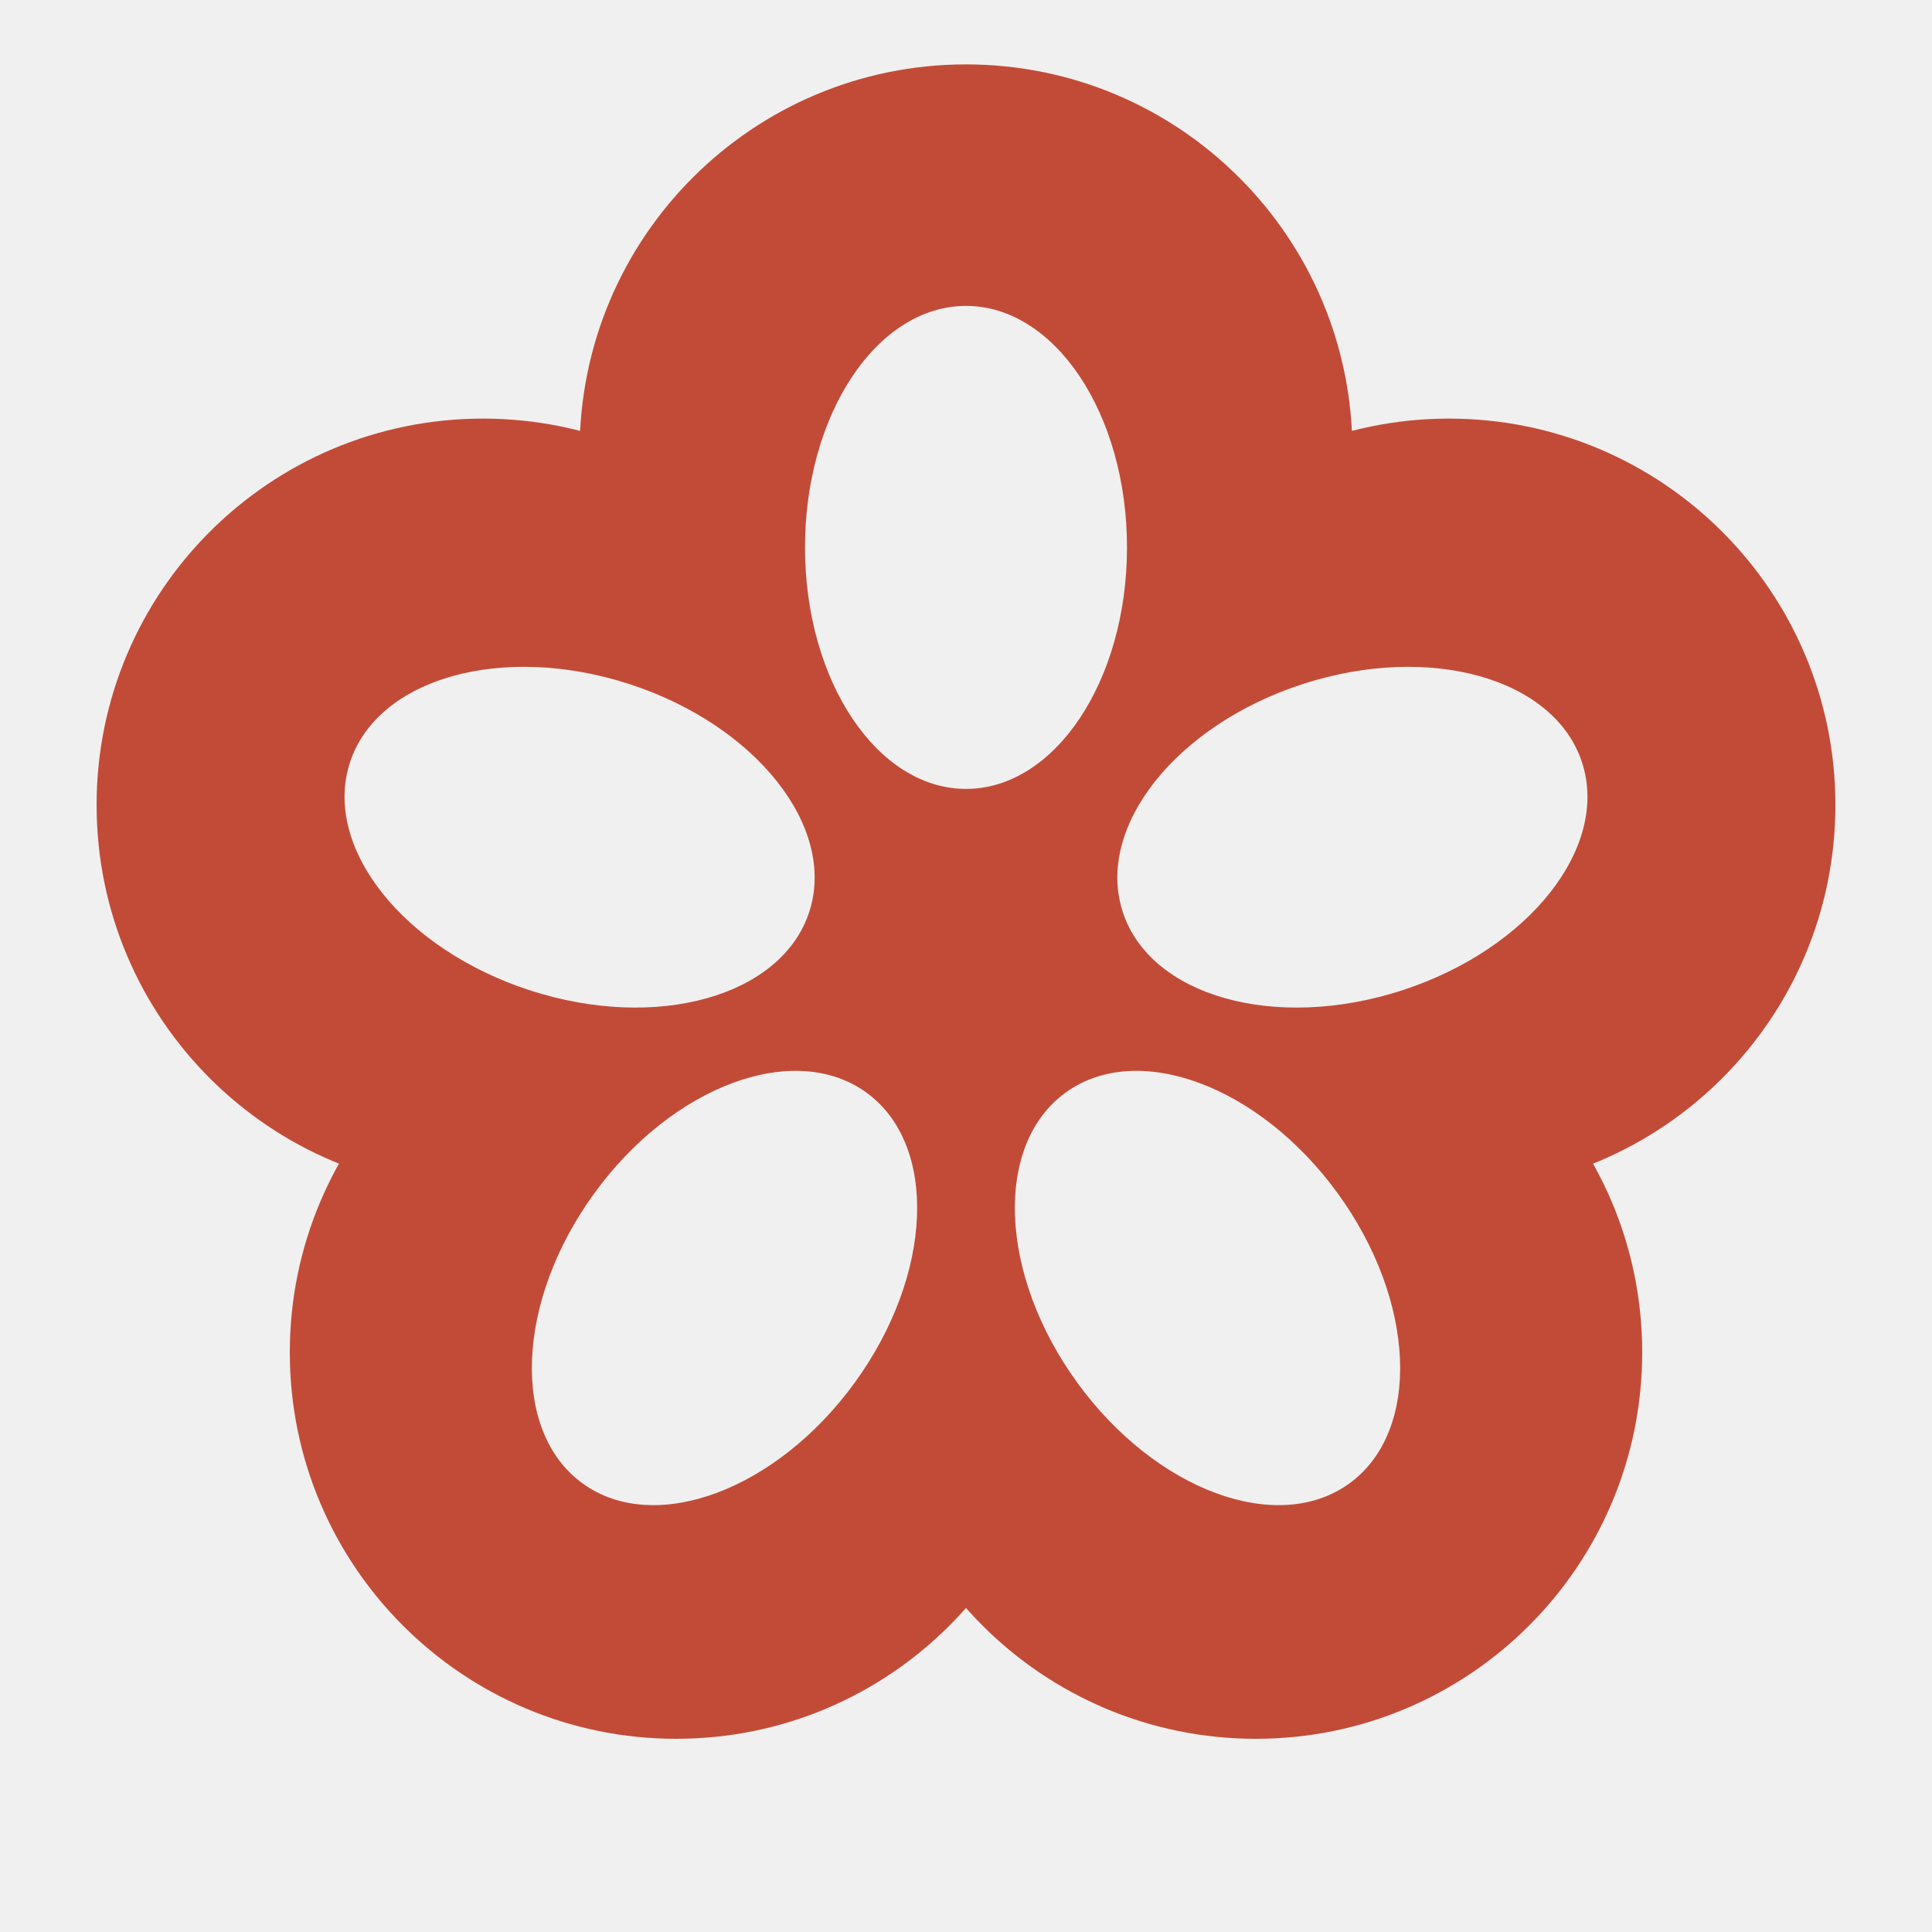
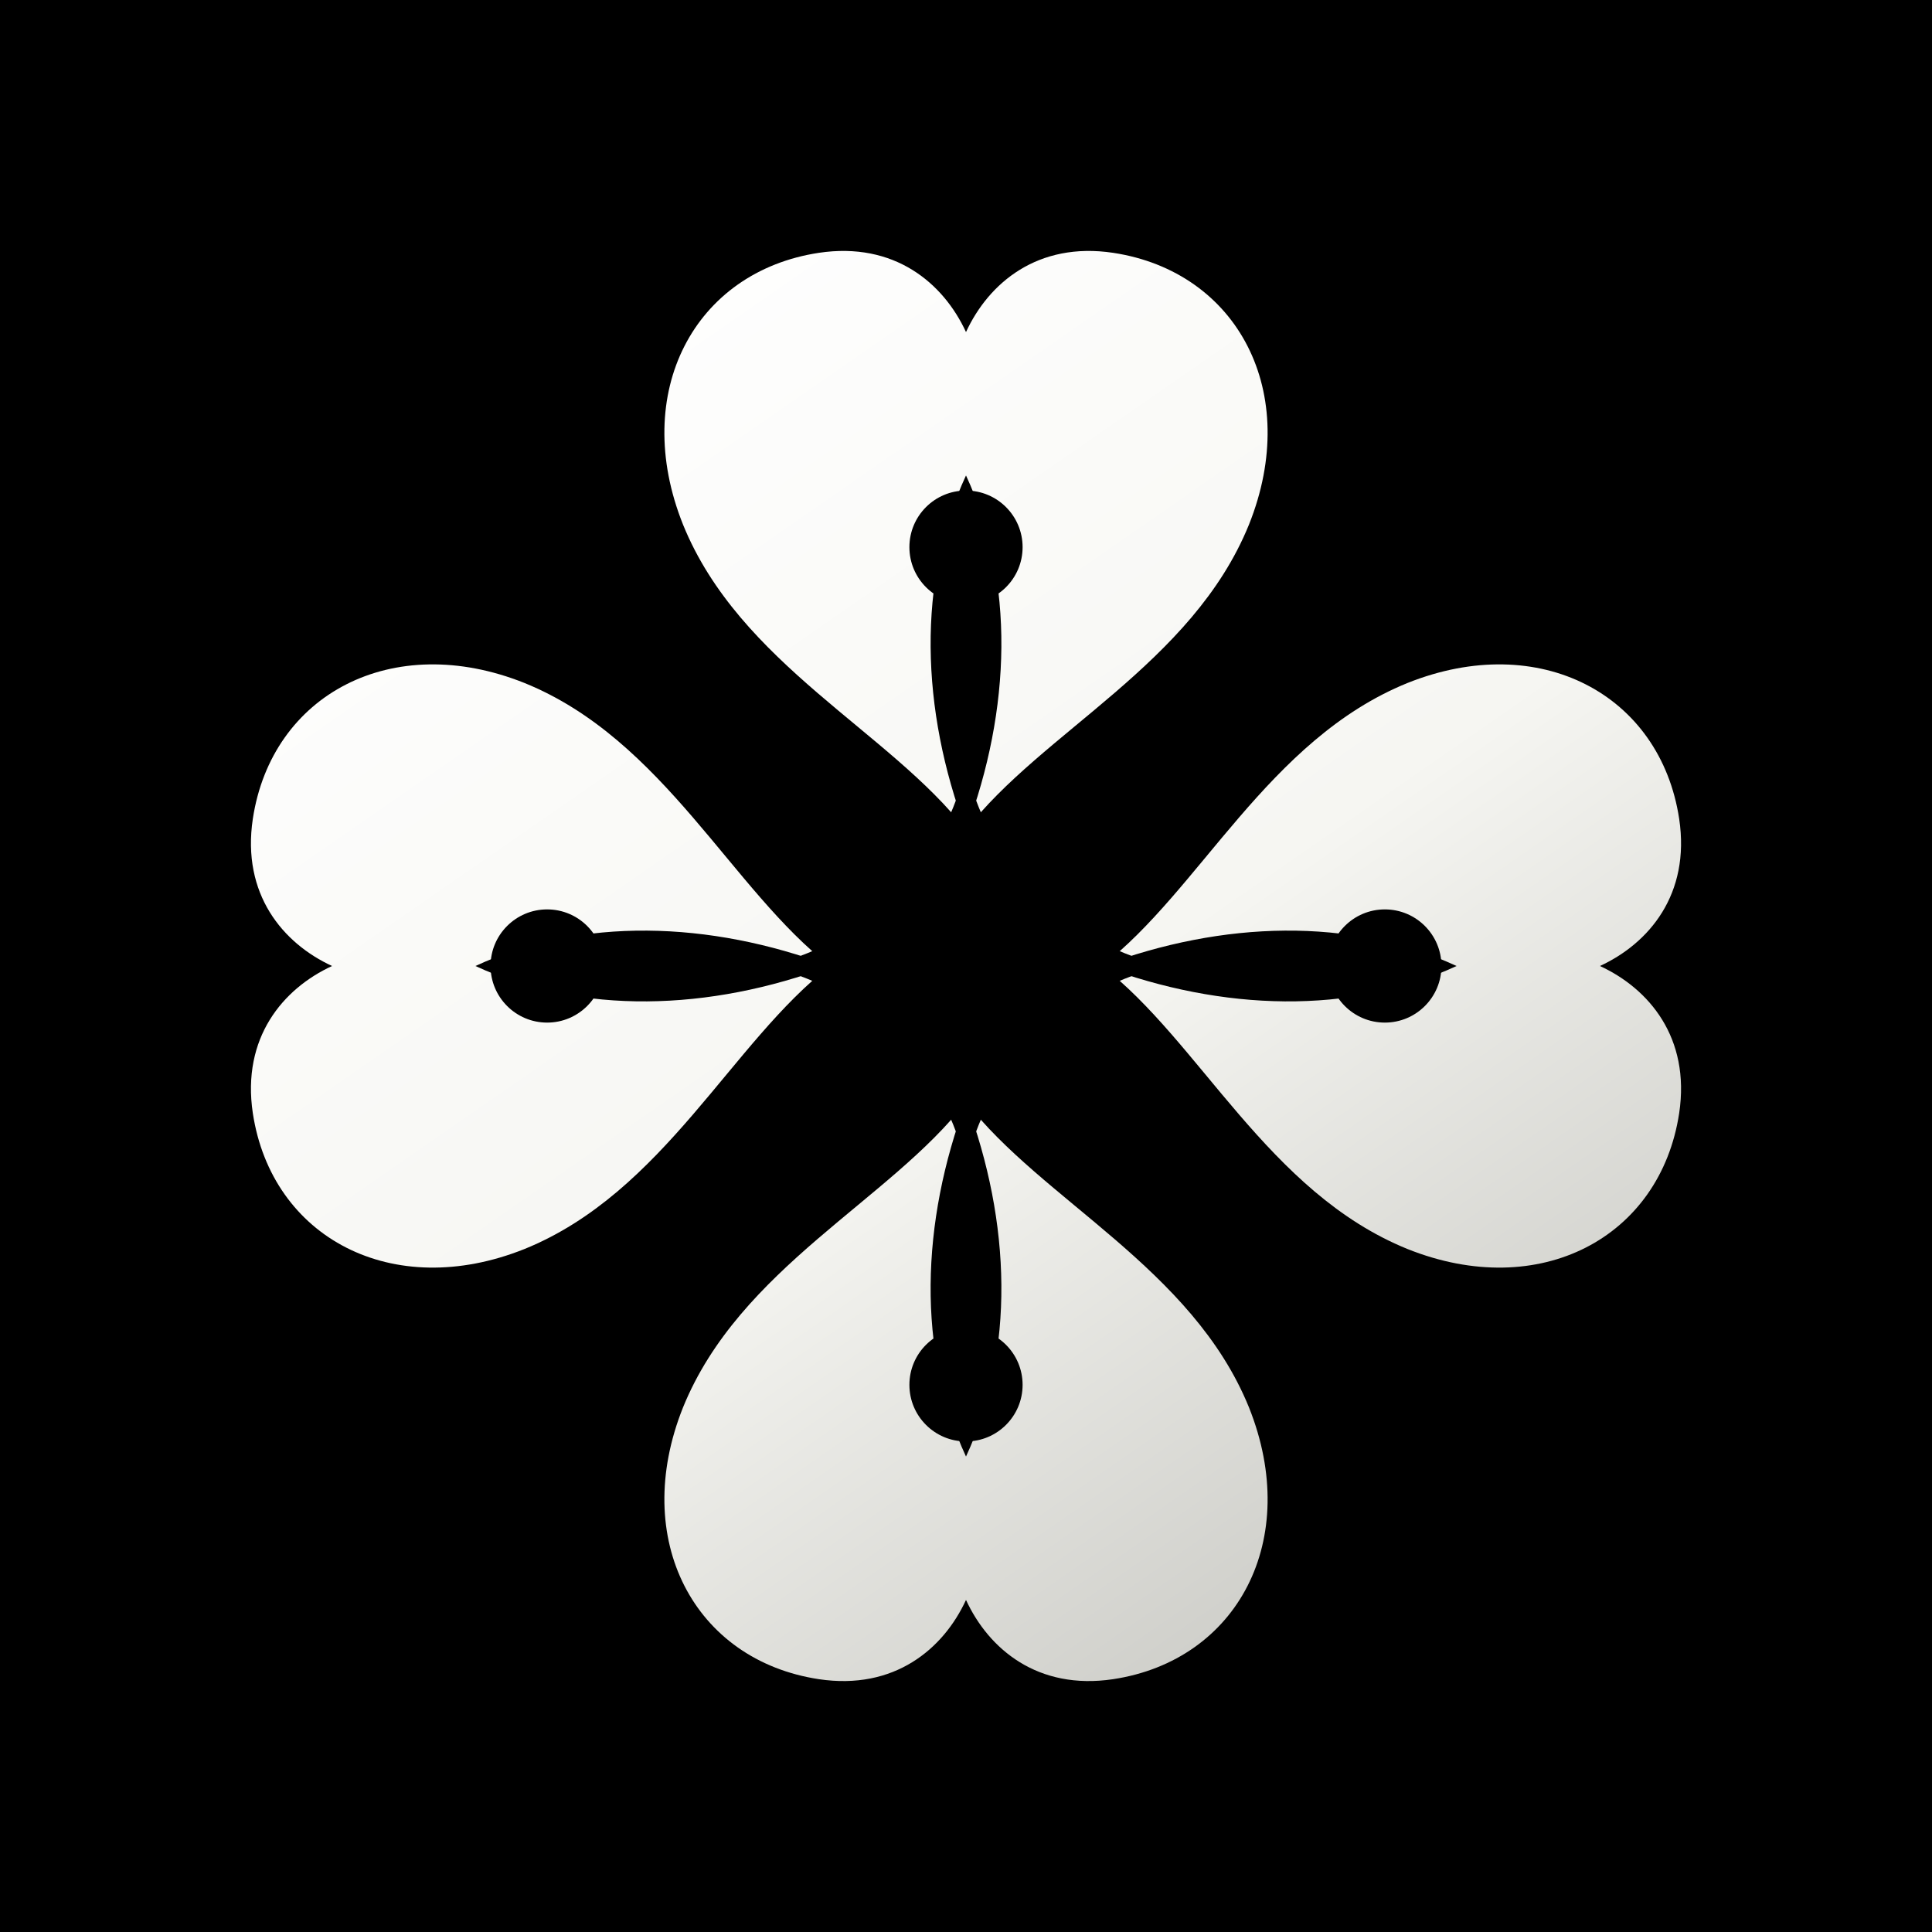
- <svg xmlns="http://www.w3.org/2000/svg" viewBox="0 0 120 120" width="120" height="120">
+ <svg xmlns="http://www.w3.org/2000/svg" viewBox="0 0 512 512" width="512" height="512" role="img" aria-labelledby="memoireLogoTitle">
+   <rect width="512" height="512" fill="#000000" />
  <defs>
-     <mask id="holes">
-       <rect width="120" height="120" fill="white" />
-       <ellipse cx="60" cy="34" rx="10" ry="15" fill="black" />
-       <ellipse cx="84" cy="52" rx="10" ry="15" transform="rotate(72 84 52)" fill="black" />
-       <ellipse cx="75" cy="80" rx="10" ry="15" transform="rotate(144 75 80)" fill="black" />
-       <ellipse cx="45" cy="80" rx="10" ry="15" transform="rotate(-144 45 80)" fill="black" />
-       <ellipse cx="36" cy="52" rx="10" ry="15" transform="rotate(-72 36 52)" fill="black" />
+     <path id="memoirePetal" d="M256 220C236 194 196 176 181 139C167 104 184 72 217 67C237 64 250 75 256 88C262 75 275 64 295 67C328 72 345 104 331 139C316 176 276 194 256 220Z" />
+     <mask id="memoireFlowerMask" maskUnits="userSpaceOnUse">
+       <rect width="512" height="512" fill="black" />
+       <use href="#memoirePetal" fill="white" />
+       <use href="#memoirePetal" fill="white" transform="rotate(90 256 256)" />
+       <use href="#memoirePetal" fill="white" transform="rotate(180 256 256)" />
+       <use href="#memoirePetal" fill="white" transform="rotate(270 256 256)" />
+       <path d="M256 204C264 232 280 248 308 256C280 264 264 280 256 308C248 280 232 264 204 256C232 248 248 232 256 204Z" fill="black" />
+       <g fill="black">
+         <path d="M256 126C243 154 244 188 256 220C268 188 269 154 256 126Z" />
+         <circle cx="256" cy="145" r="15" />
+         <path d="M256 126C243 154 244 188 256 220C268 188 269 154 256 126Z" transform="rotate(90 256 256)" />
+         <circle cx="367" cy="256" r="15" />
+         <path d="M256 126C243 154 244 188 256 220C268 188 269 154 256 126Z" transform="rotate(180 256 256)" />
+         <circle cx="256" cy="367" r="15" />
+         <path d="M256 126C243 154 244 188 256 220C268 188 269 154 256 126Z" transform="rotate(270 256 256)" />
+         <circle cx="145" cy="256" r="15" />
+       </g>
    </mask>
+     <linearGradient id="memoireSilver" x1="134" y1="78" x2="378" y2="430" gradientUnits="userSpaceOnUse">
+       <stop stop-color="#ffffff" />
+       <stop offset="0.56" stop-color="#f6f6f2" />
+       <stop offset="1" stop-color="#c9c9c4" />
+     </linearGradient>
  </defs>
-   <g mask="url(#holes)">
-     <circle cx="60" cy="28" r="24" fill="#C24B38" />
-     <circle cx="90" cy="50" r="24" fill="#C24B38" />
-     <circle cx="78" cy="84" r="24" fill="#C24B38" />
-     <circle cx="42" cy="84" r="24" fill="#C24B38" />
-     <circle cx="30" cy="50" r="24" fill="#C24B38" />
-     <circle cx="60" cy="58" r="18" fill="#C24B38" />
-   </g>
+   <rect width="512" height="512" fill="url(#memoireSilver)" mask="url(#memoireFlowerMask)" />
</svg>
